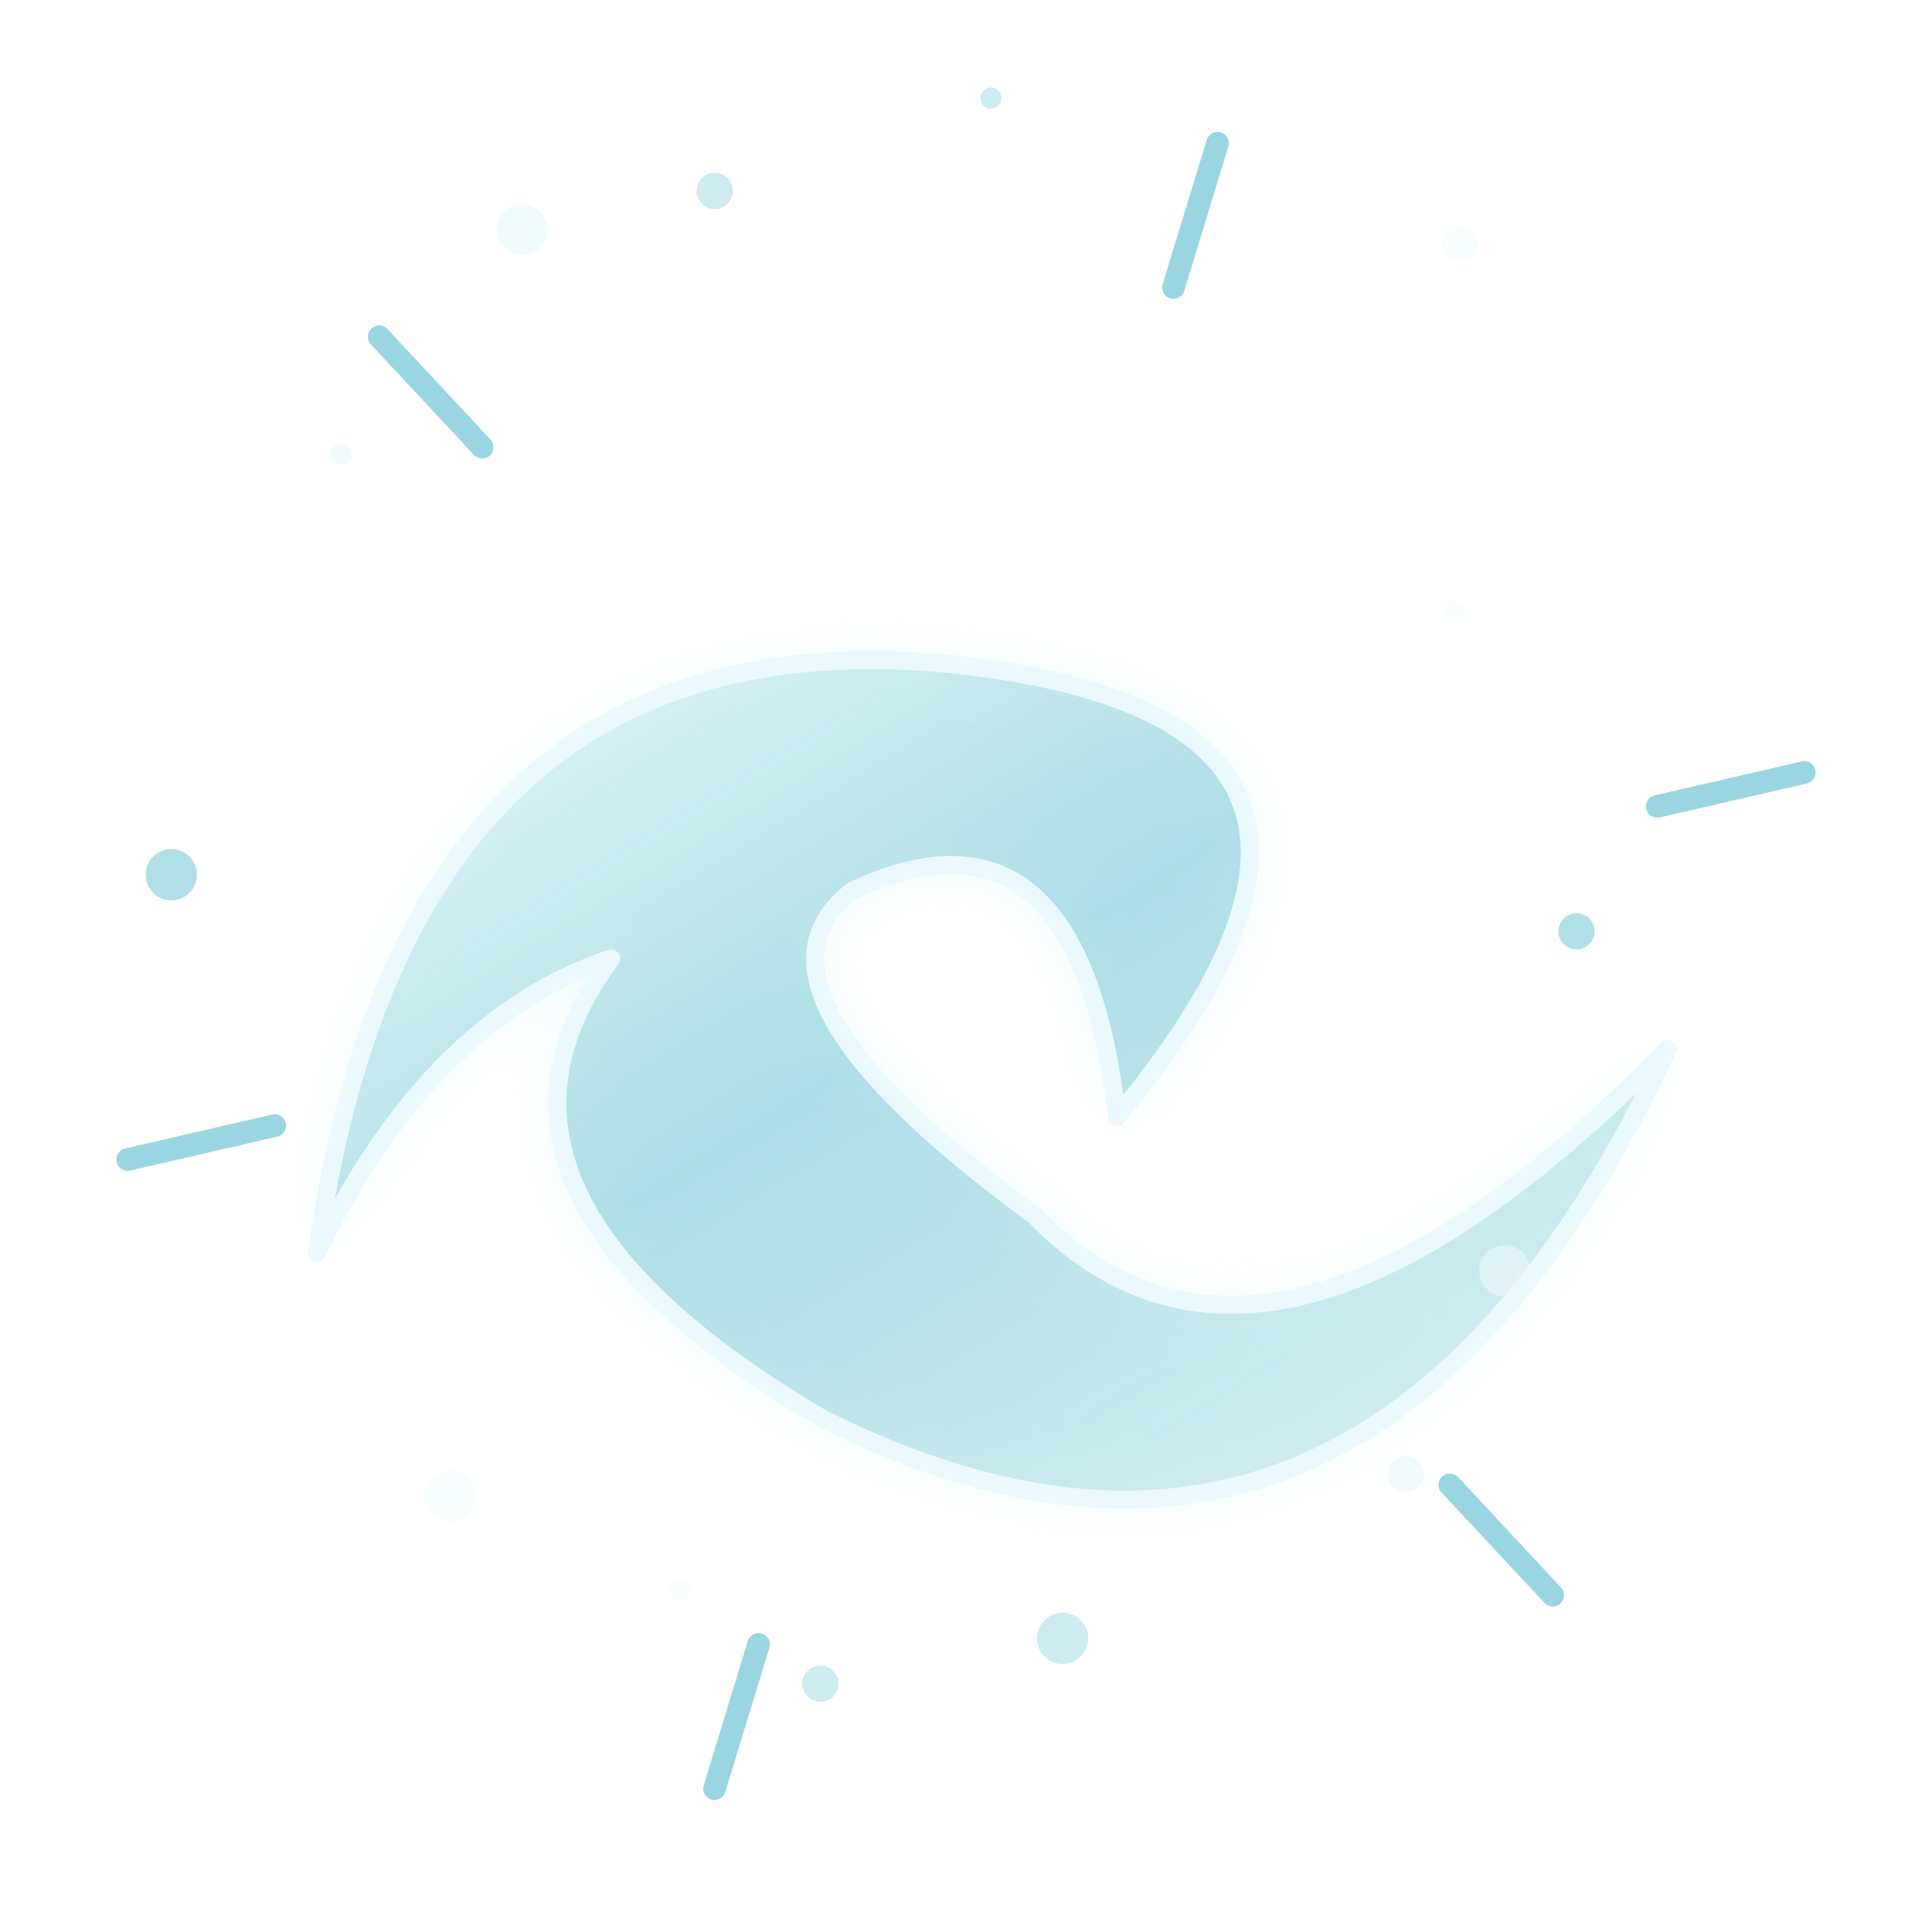
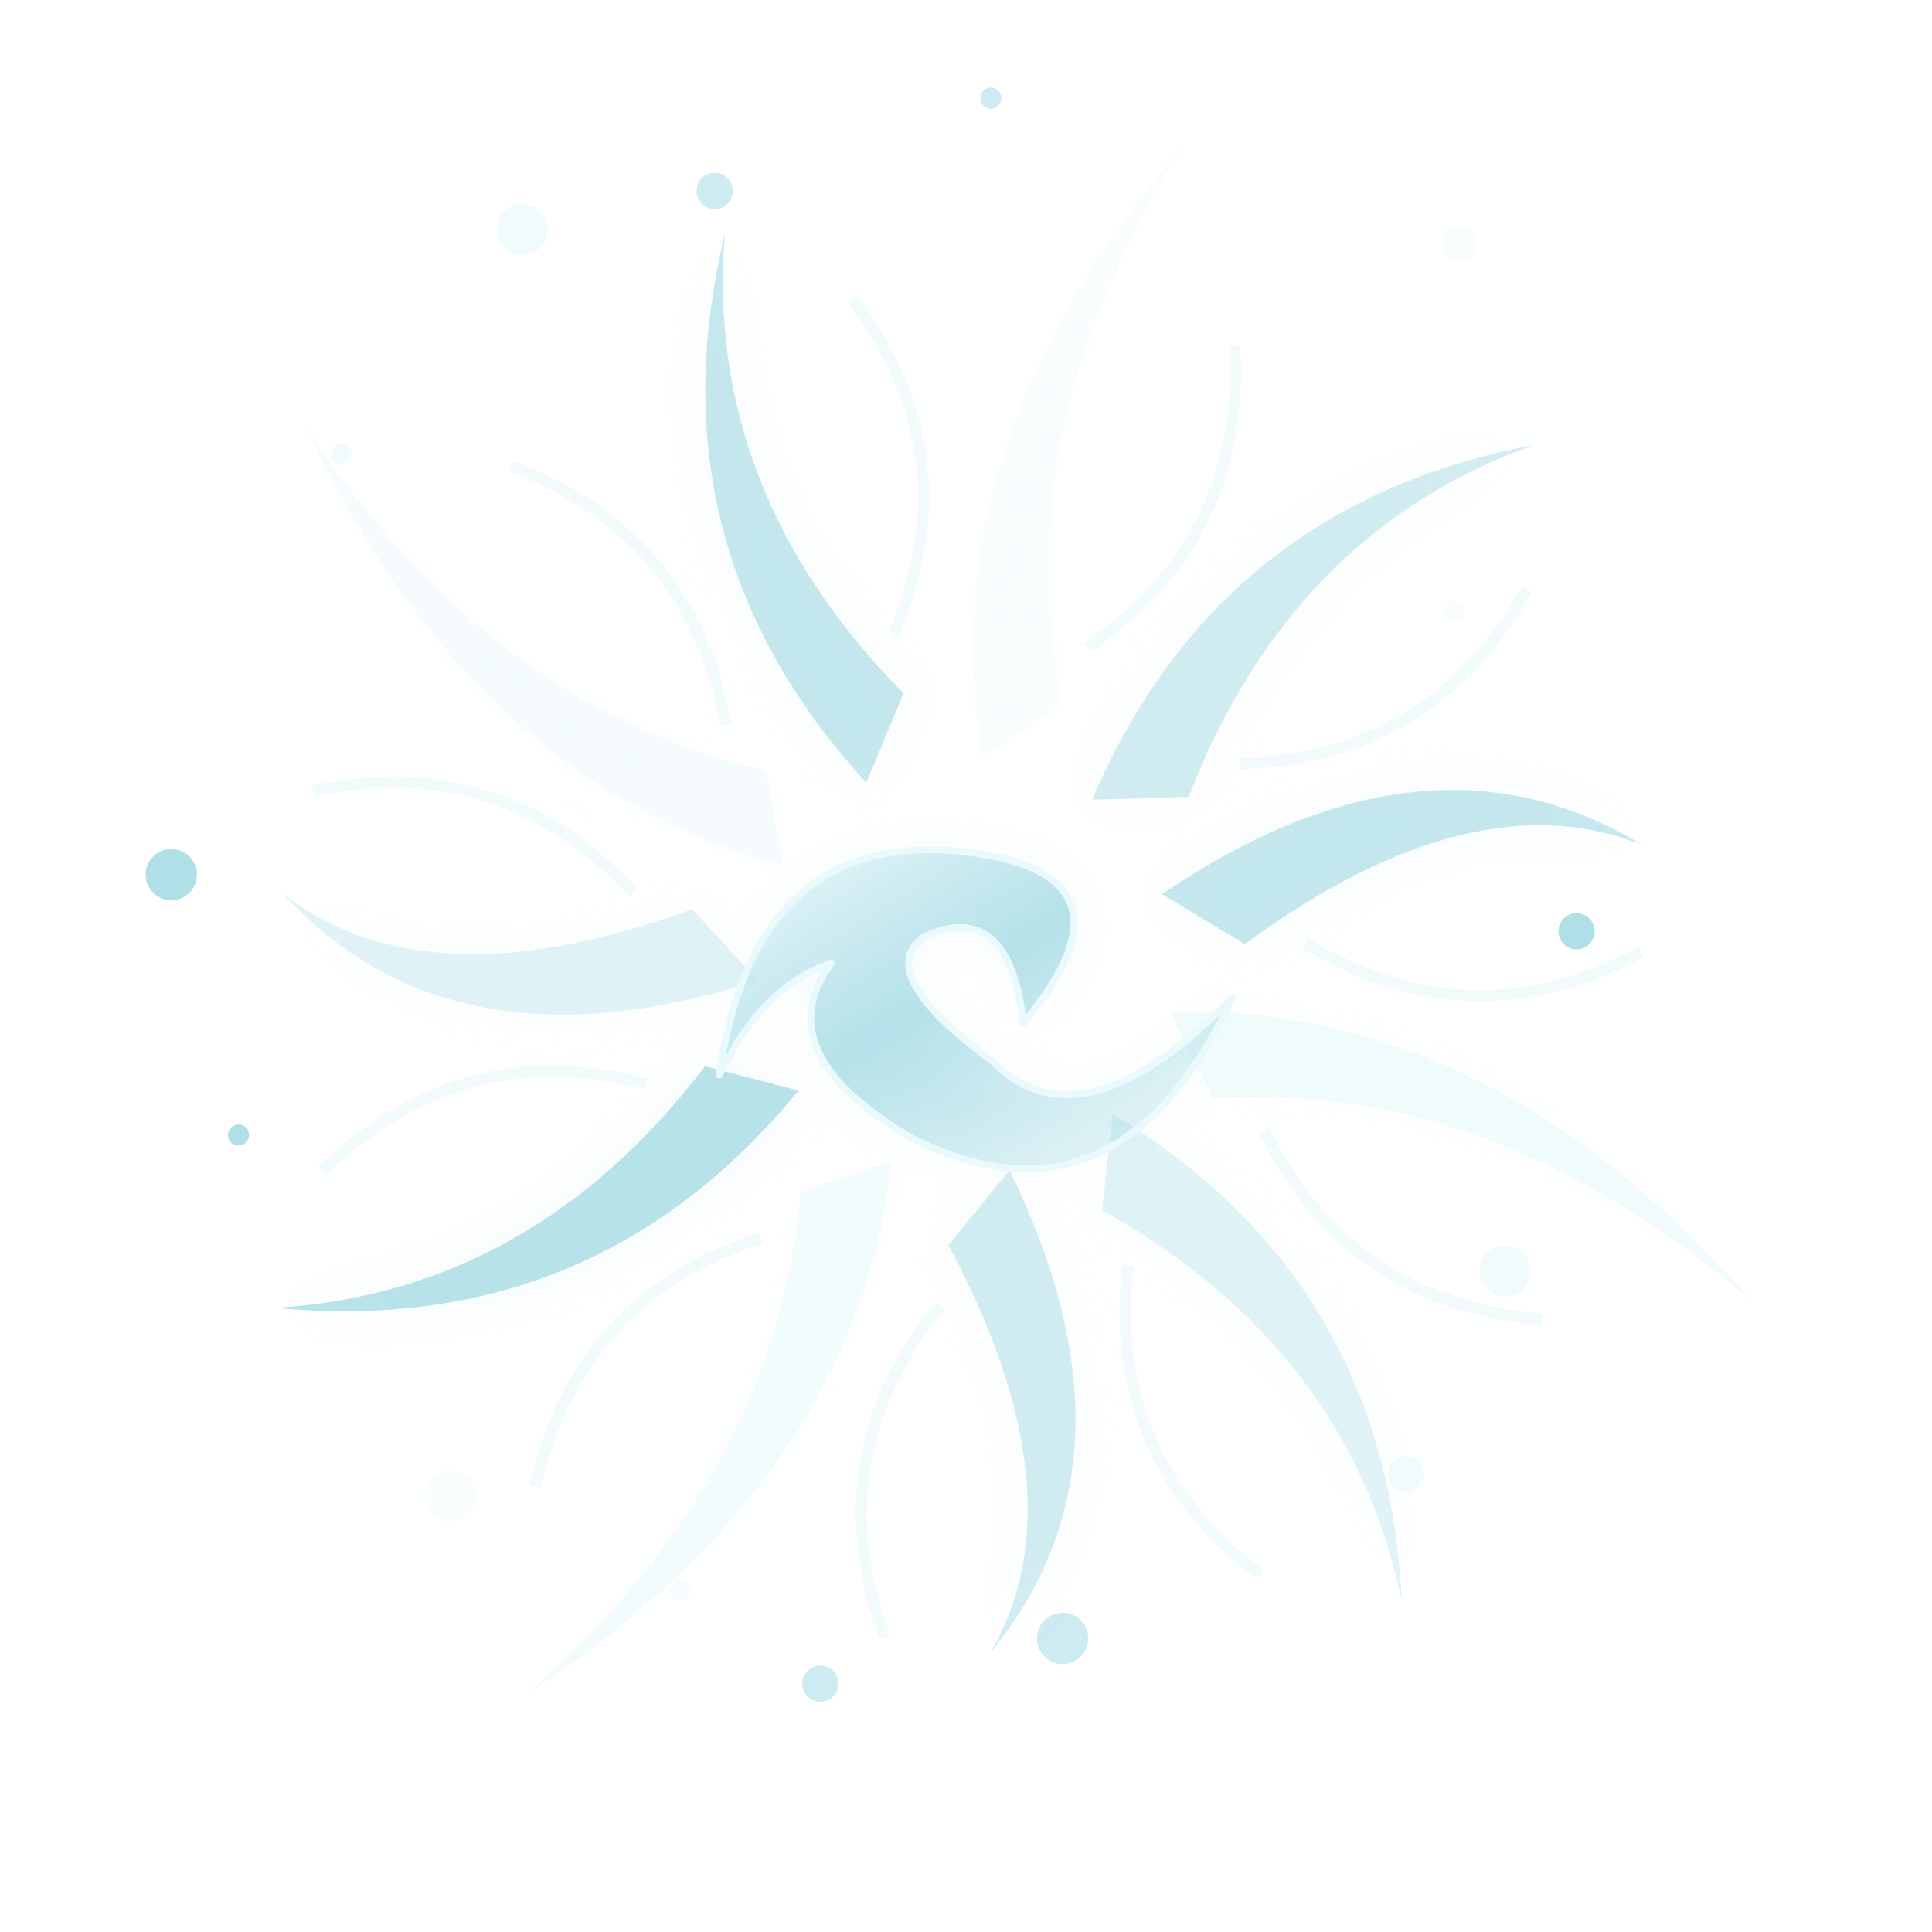
<svg xmlns="http://www.w3.org/2000/svg" width="512" height="512" viewBox="0 0 256 256">
  <defs>
    <linearGradient id="corpo" x1="0" y1="0" x2="1" y2="1">
-       <stop stop-color="#eaf9fb" stop-opacity=".9" />
-       <stop offset=".44" stop-color="#9ad6e1" stop-opacity=".78" />
-       <stop offset="1" stop-color="#9ad6e1" stop-opacity=".3" />
+       <stop stop-color="#eaf9fb" stop-opacity=".78" />
+       <stop offset=".44" stop-color="#9ad6e1" stop-opacity=".7" />
+       <stop offset="1" stop-color="#9ad6e1" stop-opacity=".14" />
    </linearGradient>
    <filter id="brilho" x="-30%" y="-30%" width="160%" height="160%">
-       <feGaussianBlur stdDeviation="4" />
+       <feGaussianBlur stdDeviation="3.2" />
    </filter>
  </defs>
-   <g opacity=".26" filter="url(#brilho)">
-     <g fill="url(#corpo)" stroke="#eaf9fb" stroke-width="2.4" stroke-linejoin="round" stroke-linecap="round">
-       <path d="M42 166Q54 81 126 88Q192 95 148 148Q143 104 113 118Q96 131 137 161Q168 193 221 139Q181 224 109 188Q58 158 81 127Q57 135 42 166Z" />
+   <g opacity=".18" filter="url(#brilho)">
+     <g transform="rotate(17 128 128)">
+       <path d="M122 101Q103 63 124 15Q112 58 130 91Z" fill="#eaf9fb" opacity="0.3" />
+       <path d="M131 83Q147 63 138 39" stroke="#eaf9fb" stroke-width="1.5" fill="none" opacity=".65" />
+     </g>
+     <g transform="rotate(49.7 128 128)">
+       <path d="M122 101Q103 63 124 26Q112 58 130 91Z" fill="#9ad6e1" opacity="0.43" />
+       <path d="M131 83Q147 63 138 39" stroke="#eaf9fb" stroke-width="1.5" fill="none" opacity=".65" />
+     </g>
+     <g transform="rotate(82.4 128 128)">
+       <path d="M122 101Q103 63 124 37Q112 58 130 91Z" fill="#9ad6e1" opacity="0.56" />
+       <path d="M131 83Q147 63 138 39" stroke="#eaf9fb" stroke-width="1.5" fill="none" opacity=".65" />
+     </g>
+     <g transform="rotate(115.1 128 128)">
+       <path d="M122 101Q103 63 124 15Q112 58 130 91Z" fill="#eaf9fb" opacity="0.69" />
+       <path d="M131 83Q147 63 138 39" stroke="#eaf9fb" stroke-width="1.5" fill="none" opacity=".65" />
+     </g>
+     <g transform="rotate(147.8 128 128)">
+       <path d="M122 101Q103 63 124 26Q112 58 130 91Z" fill="#9ad6e1" opacity="0.3" />
+       <path d="M131 83Q147 63 138 39" stroke="#eaf9fb" stroke-width="1.5" fill="none" opacity=".65" />
+     </g>
+     <g transform="rotate(180.5 128 128)">
+       <path d="M122 101Q103 63 124 37Q112 58 130 91Z" fill="#9ad6e1" opacity="0.43" />
+       <path d="M131 83Q147 63 138 39" stroke="#eaf9fb" stroke-width="1.5" fill="none" opacity=".65" />
+     </g>
+     <g transform="rotate(213.2 128 128)">
+       <path d="M122 101Q103 63 124 15Q112 58 130 91Z" fill="#eaf9fb" opacity="0.56" />
+       <path d="M131 83Q147 63 138 39" stroke="#eaf9fb" stroke-width="1.5" fill="none" opacity=".65" />
+     </g>
+     <g transform="rotate(245.9 128 128)">
+       <path d="M122 101Q103 63 124 26Q112 58 130 91Z" fill="#9ad6e1" opacity="0.69" />
+       <path d="M131 83Q147 63 138 39" stroke="#eaf9fb" stroke-width="1.5" fill="none" opacity=".65" />
+     </g>
+     <g transform="rotate(278.6 128 128)">
+       <path d="M122 101Q103 63 124 37Q112 58 130 91Z" fill="#9ad6e1" opacity="0.3" />
+       <path d="M131 83Q147 63 138 39" stroke="#eaf9fb" stroke-width="1.5" fill="none" opacity=".65" />
+     </g>
+     <g transform="rotate(311.3 128 128)">
+       <path d="M122 101Q103 63 124 15Q112 58 130 91Z" fill="#eaf9fb" opacity="0.43" />
+       <path d="M131 83Q147 63 138 39" stroke="#eaf9fb" stroke-width="1.5" fill="none" opacity=".65" />
+     </g>
+     <g transform="rotate(344 128 128)">
+       <path d="M122 101Q103 63 124 26Q112 58 130 91Z" fill="#9ad6e1" opacity="0.56" />
+       <path d="M131 83Q147 63 138 39" stroke="#eaf9fb" stroke-width="1.5" fill="none" opacity=".65" />
+     </g>
+     <g transform="translate(128 128) scale(0.38) translate(-128 -128)">
+       <g fill="url(#corpo)" stroke="#eaf9fb" stroke-width="2.4" stroke-linejoin="round" stroke-linecap="round">
+         <path d="M42 166Q54 81 126 88Q192 95 148 148Q143 104 113 118Q96 131 137 161Q168 193 221 139Q181 224 109 188Q58 158 81 127Q57 135 42 166Z" />
+       </g>
    </g>
  </g>
-   <path d="M128 34V14" transform="rotate(17 128 128)" stroke="#9ad6e1" stroke-width="3" stroke-linecap="round" />
-   <path d="M128 34V14" transform="rotate(77 128 128)" stroke="#9ad6e1" stroke-width="3" stroke-linecap="round" />
-   <path d="M128 34V14" transform="rotate(137 128 128)" stroke="#9ad6e1" stroke-width="3" stroke-linecap="round" />
-   <path d="M128 34V14" transform="rotate(197 128 128)" stroke="#9ad6e1" stroke-width="3" stroke-linecap="round" />
-   <path d="M128 34V14" transform="rotate(257 128 128)" stroke="#9ad6e1" stroke-width="3" stroke-linecap="round" />
-   <path d="M128 34V14" transform="rotate(317 128 128)" stroke="#9ad6e1" stroke-width="3" stroke-linecap="round" />
-   <g transform="translate(128 128) scale(1) translate(-128 -128)">
+   <g transform="rotate(17 128 128)">
+     <path d="M122 101Q103 63 124 15Q112 58 130 91Z" fill="#eaf9fb" opacity="0.3" />
+     <path d="M131 83Q147 63 138 39" stroke="#eaf9fb" stroke-width="1.5" fill="none" opacity=".65" />
+   </g>
+   <g transform="rotate(49.7 128 128)">
+     <path d="M122 101Q103 63 124 26Q112 58 130 91Z" fill="#9ad6e1" opacity="0.43" />
+     <path d="M131 83Q147 63 138 39" stroke="#eaf9fb" stroke-width="1.5" fill="none" opacity=".65" />
+   </g>
+   <g transform="rotate(82.4 128 128)">
+     <path d="M122 101Q103 63 124 37Q112 58 130 91Z" fill="#9ad6e1" opacity="0.56" />
+     <path d="M131 83Q147 63 138 39" stroke="#eaf9fb" stroke-width="1.5" fill="none" opacity=".65" />
+   </g>
+   <g transform="rotate(115.1 128 128)">
+     <path d="M122 101Q103 63 124 15Q112 58 130 91Z" fill="#eaf9fb" opacity="0.69" />
+     <path d="M131 83Q147 63 138 39" stroke="#eaf9fb" stroke-width="1.5" fill="none" opacity=".65" />
+   </g>
+   <g transform="rotate(147.8 128 128)">
+     <path d="M122 101Q103 63 124 26Q112 58 130 91Z" fill="#9ad6e1" opacity="0.3" />
+     <path d="M131 83Q147 63 138 39" stroke="#eaf9fb" stroke-width="1.5" fill="none" opacity=".65" />
+   </g>
+   <g transform="rotate(180.5 128 128)">
+     <path d="M122 101Q103 63 124 37Q112 58 130 91Z" fill="#9ad6e1" opacity="0.43" />
+     <path d="M131 83Q147 63 138 39" stroke="#eaf9fb" stroke-width="1.5" fill="none" opacity=".65" />
+   </g>
+   <g transform="rotate(213.2 128 128)">
+     <path d="M122 101Q103 63 124 15Q112 58 130 91Z" fill="#eaf9fb" opacity="0.56" />
+     <path d="M131 83Q147 63 138 39" stroke="#eaf9fb" stroke-width="1.5" fill="none" opacity=".65" />
+   </g>
+   <g transform="rotate(245.9 128 128)">
+     <path d="M122 101Q103 63 124 26Q112 58 130 91Z" fill="#9ad6e1" opacity="0.69" />
+     <path d="M131 83Q147 63 138 39" stroke="#eaf9fb" stroke-width="1.5" fill="none" opacity=".65" />
+   </g>
+   <g transform="rotate(278.6 128 128)">
+     <path d="M122 101Q103 63 124 37Q112 58 130 91Z" fill="#9ad6e1" opacity="0.3" />
+     <path d="M131 83Q147 63 138 39" stroke="#eaf9fb" stroke-width="1.5" fill="none" opacity=".65" />
+   </g>
+   <g transform="rotate(311.3 128 128)">
+     <path d="M122 101Q103 63 124 15Q112 58 130 91Z" fill="#eaf9fb" opacity="0.43" />
+     <path d="M131 83Q147 63 138 39" stroke="#eaf9fb" stroke-width="1.5" fill="none" opacity=".65" />
+   </g>
+   <g transform="rotate(344 128 128)">
+     <path d="M122 101Q103 63 124 26Q112 58 130 91Z" fill="#9ad6e1" opacity="0.56" />
+     <path d="M131 83Q147 63 138 39" stroke="#eaf9fb" stroke-width="1.5" fill="none" opacity=".65" />
+   </g>
+   <g transform="translate(128 128) scale(0.38) translate(-128 -128)">
    <g fill="url(#corpo)" stroke="#eaf9fb" stroke-width="2.4" stroke-linejoin="round" stroke-linecap="round">
      <path d="M42 166Q54 81 126 88Q192 95 148 148Q143 104 113 118Q96 131 137 161Q168 193 221 139Q181 224 109 188Q58 158 81 127Q57 135 42 166Z" />
    </g>
  </g>
  <circle cx="90.1" cy="210.7" r="1.4" fill="#eaf9fb" opacity="0.35" />
  <circle cx="94.7" cy="25.3" r="2.4" fill="#9ad6e1" opacity="0.49" />
  <circle cx="199.4" cy="168.4" r="3.4" fill="#eaf9fb" opacity="0.63" />
  <circle cx="31.6" cy="150.4" r="1.4" fill="#9ad6e1" opacity="0.77" />
  <circle cx="193.5" cy="32.3" r="2.4" fill="#eaf9fb" opacity="0.35" />
  <circle cx="140.8" cy="217.1" r="3.4" fill="#9ad6e1" opacity="0.49" />
  <circle cx="45.2" cy="60.2" r="1.4" fill="#eaf9fb" opacity="0.63" />
  <circle cx="208.9" cy="123.4" r="2.4" fill="#9ad6e1" opacity="0.77" />
  <circle cx="59.7" cy="198.2" r="3.4" fill="#eaf9fb" opacity="0.35" />
  <circle cx="131.3" cy="13.0" r="1.4" fill="#9ad6e1" opacity="0.49" />
  <circle cx="186.3" cy="195.3" r="2.4" fill="#eaf9fb" opacity="0.63" />
  <circle cx="22.7" cy="115.9" r="3.4" fill="#9ad6e1" opacity="0.77" />
  <circle cx="192.7" cy="81.0" r="1.4" fill="#eaf9fb" opacity="0.35" />
  <circle cx="108.7" cy="223.1" r="2.4" fill="#9ad6e1" opacity="0.49" />
  <circle cx="69.2" cy="30.4" r="3.4" fill="#eaf9fb" opacity="0.63" />
</svg>
